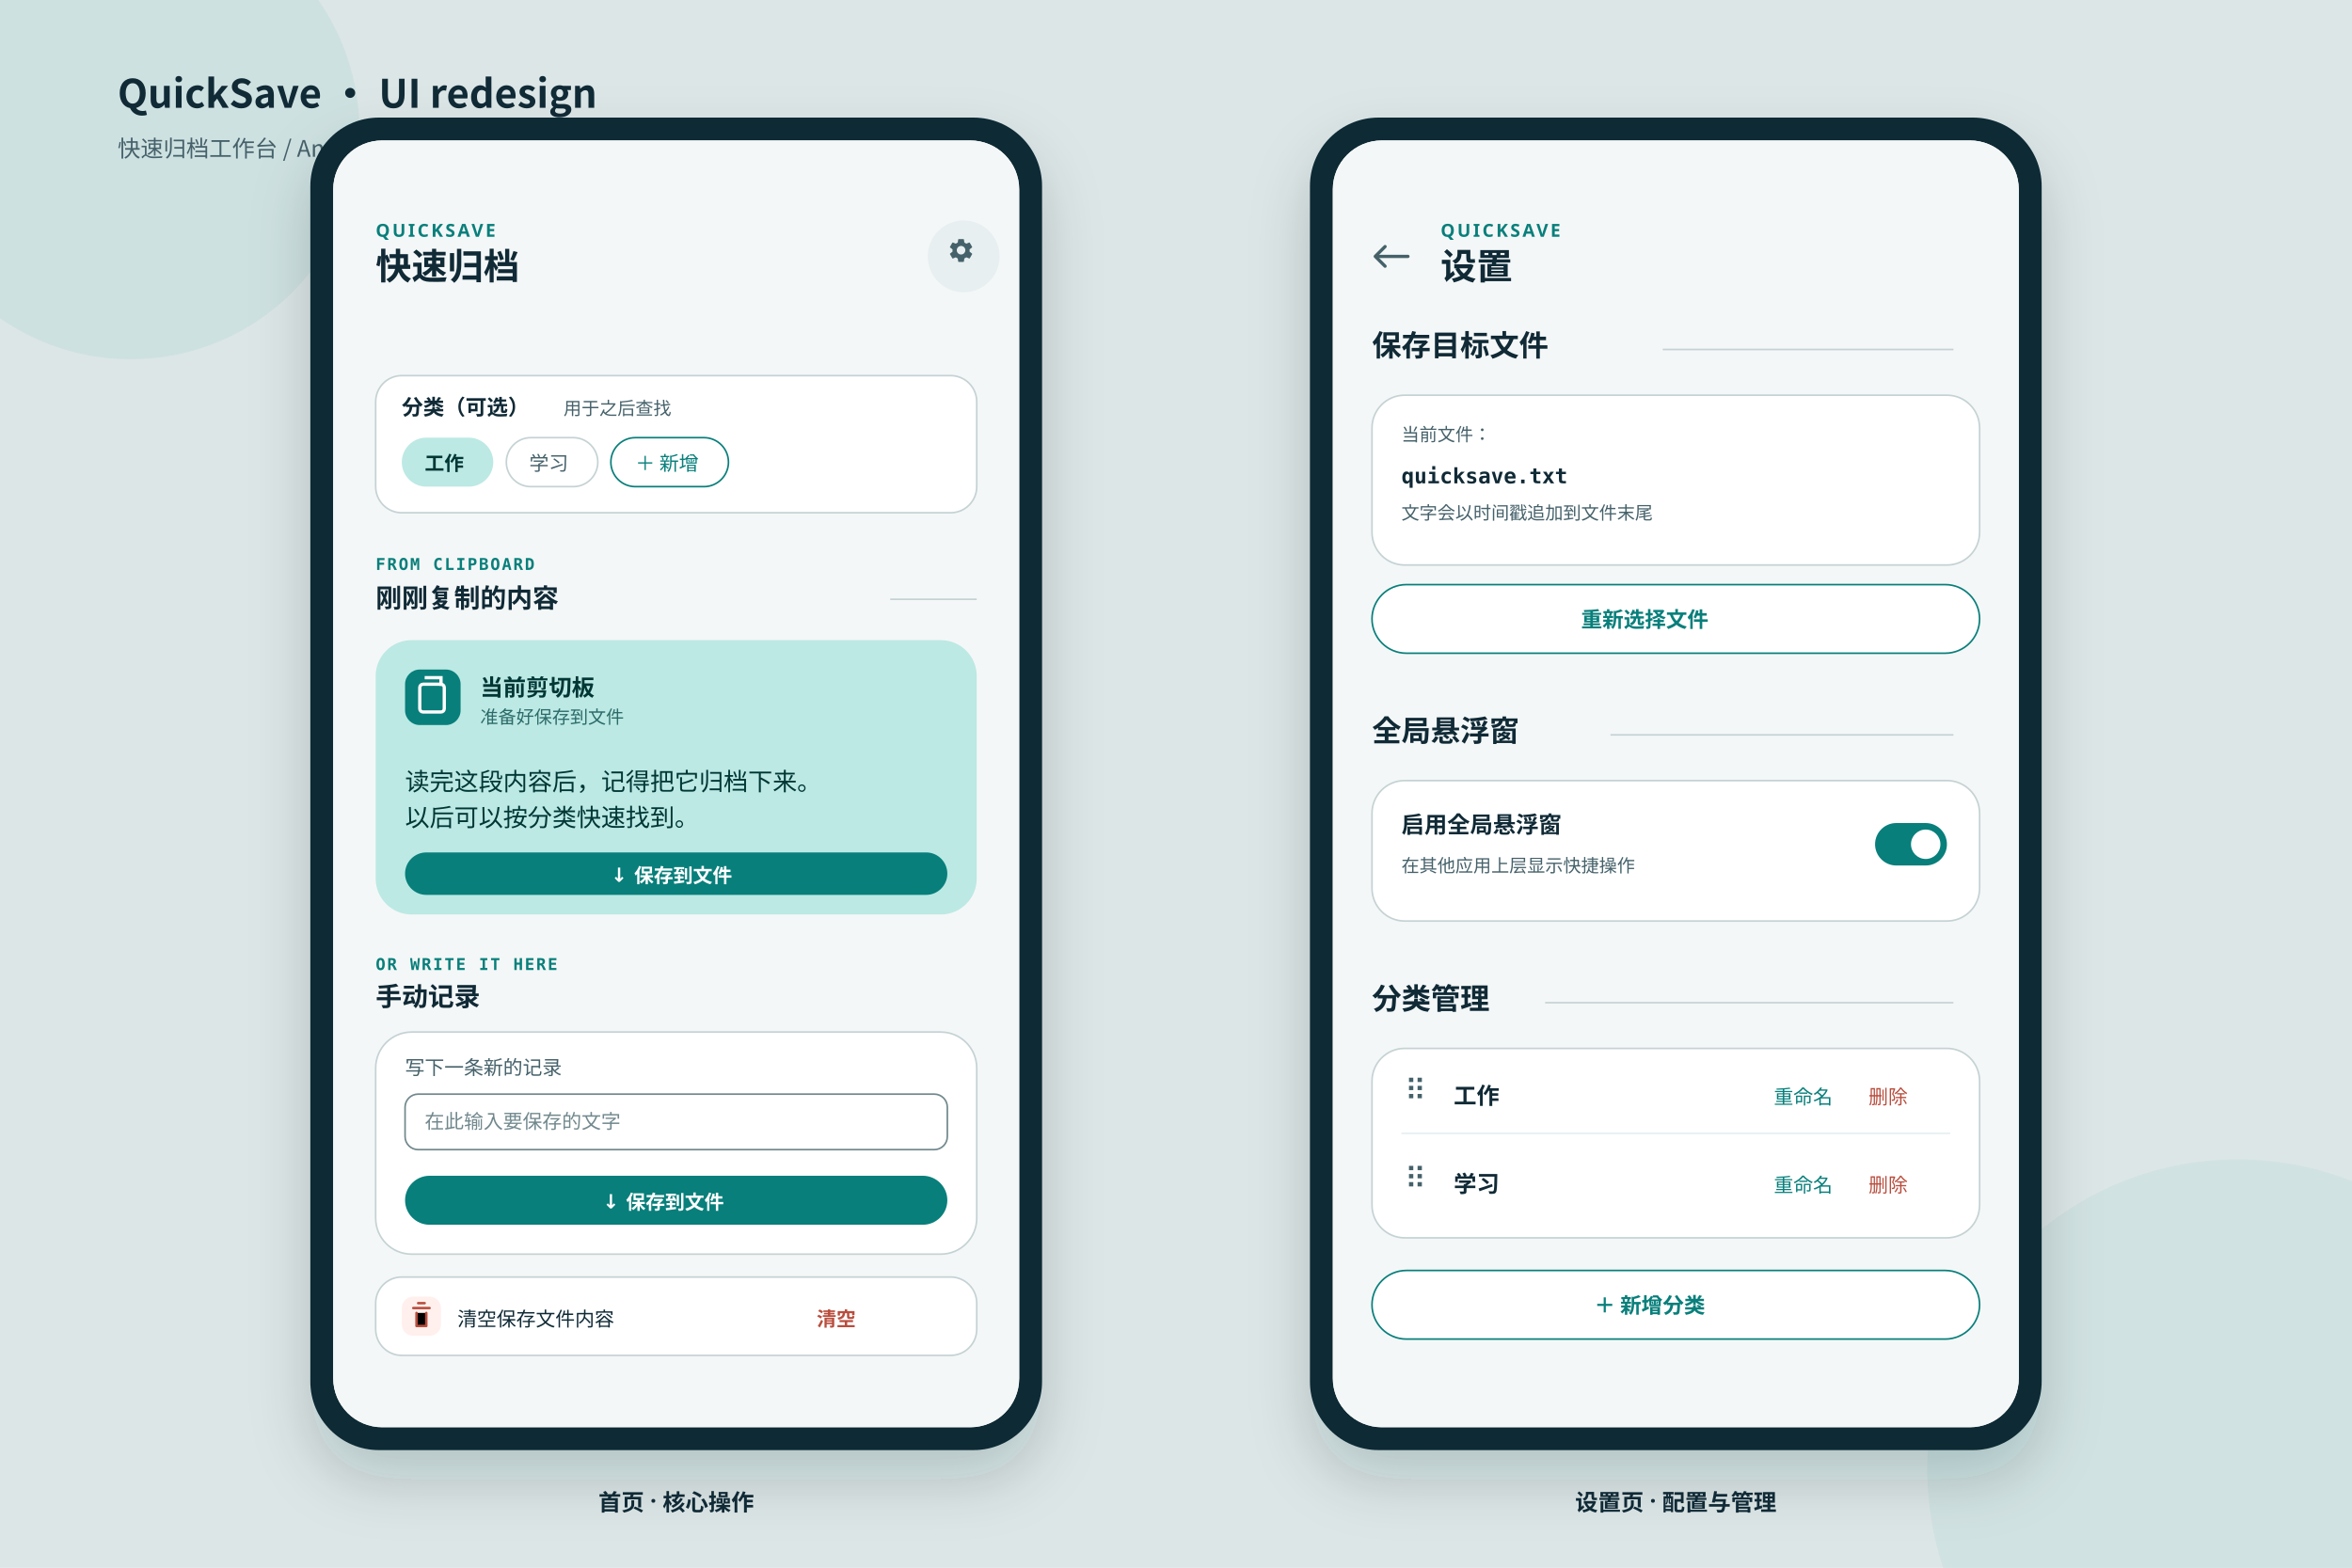
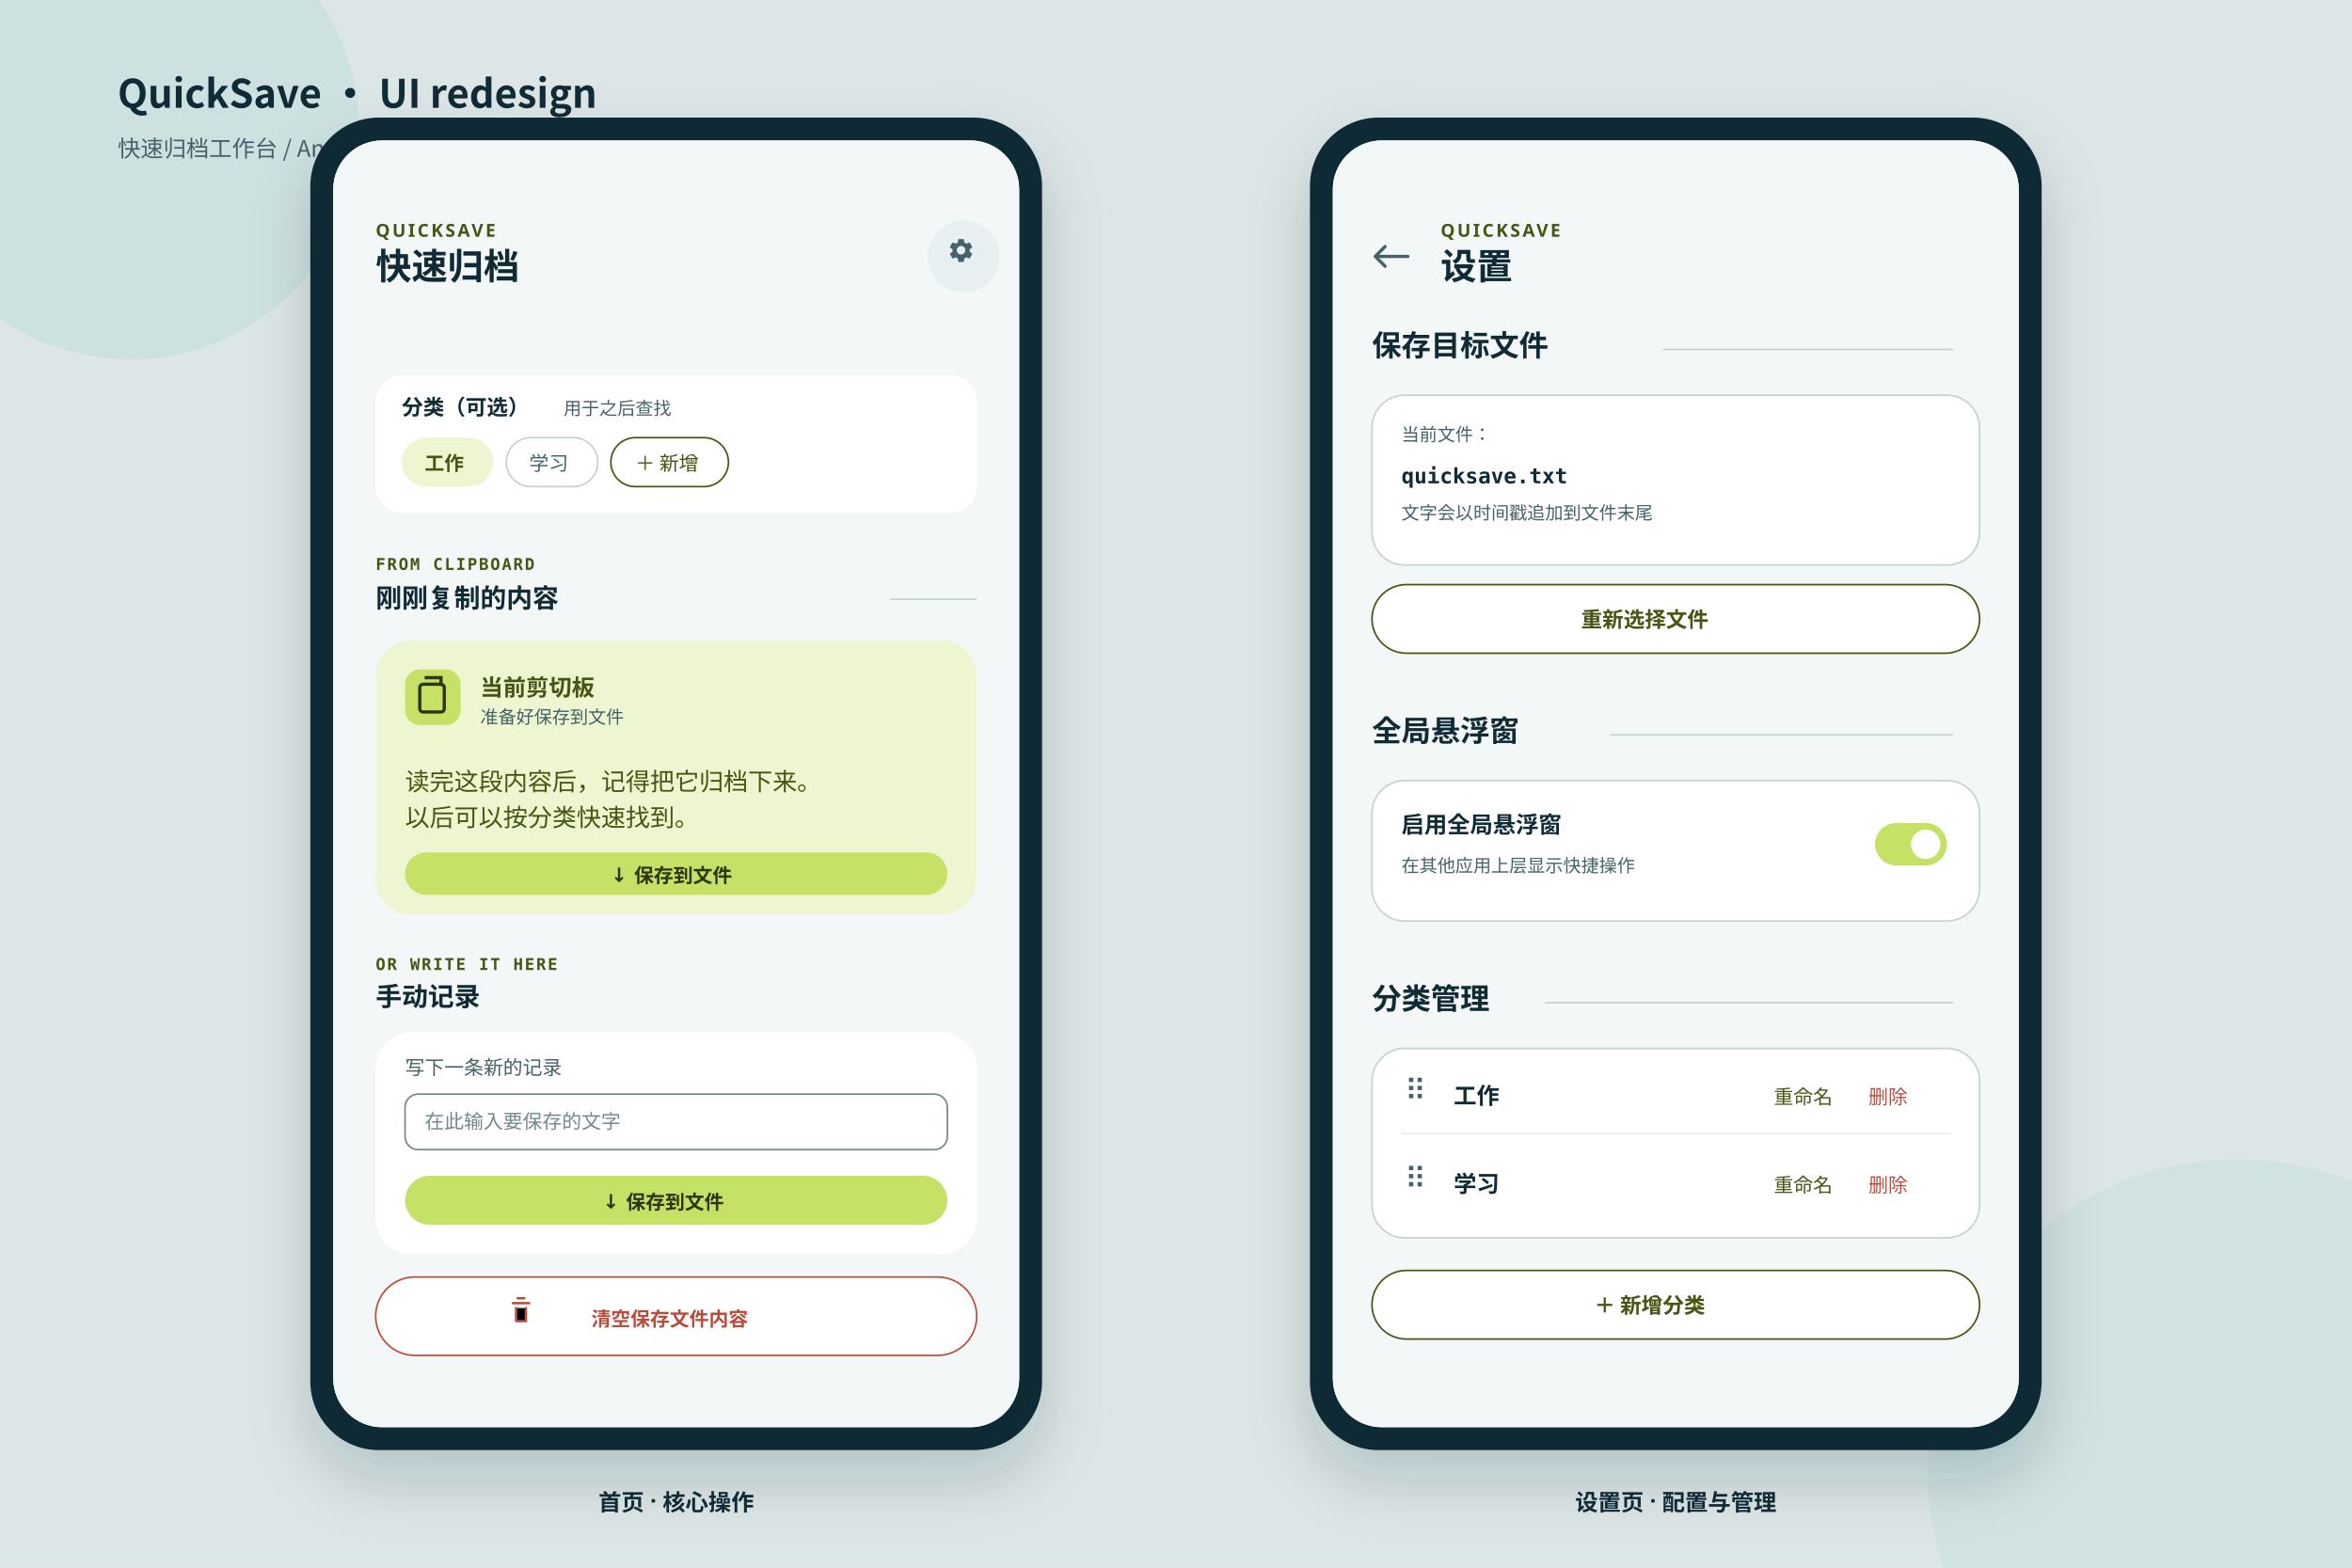
<svg xmlns="http://www.w3.org/2000/svg" width="1440" height="960" viewBox="0 0 1440 960">
  <defs>
    <filter id="shadow" x="-20%" y="-20%" width="140%" height="150%">
      <feDropShadow dx="0" dy="18" stdDeviation="18" flood-color="#102A36" flood-opacity=".18" />
    </filter>
    <filter id="soft" x="-20%" y="-20%" width="140%" height="150%">
      <feDropShadow dx="0" dy="6" stdDeviation="8" flood-color="#102A36" flood-opacity=".10" />
    </filter>
    <clipPath id="homeClip">
      <rect x="204" y="86" width="420" height="788" rx="30" />
    </clipPath>
    <clipPath id="settingsClip">
      <rect x="816" y="86" width="420" height="788" rx="30" />
    </clipPath>
  </defs>
  <rect width="1440" height="960" fill="#DCE6E7" />
  <circle cx="80" cy="80" r="140" fill="#C8DEDE" opacity=".7" />
  <circle cx="1370" cy="900" r="190" fill="#C8DEDE" opacity=".55" />
  <text x="72" y="66" font-family="PingFang SC, Noto Sans CJK SC, sans-serif" font-size="24" font-weight="700" fill="#102A36">QuickSave · UI redesign</text>
  <text x="72" y="96" font-family="PingFang SC, Noto Sans CJK SC, sans-serif" font-size="14" fill="#45616A">快速归档工作台 / Android Compose mockup</text>
  <rect x="190" y="72" width="448" height="816" rx="42" fill="#102A36" filter="url(#shadow)" />
  <rect x="204" y="86" width="420" height="788" rx="30" fill="#F4F7F7" />
  <rect x="358" y="98" width="112" height="24" rx="12" fill="#102A36" />
  <g clip-path="url(#homeClip)">
    <rect x="204" y="86" width="420" height="788" fill="#F4F7F7" />
-     <text x="230" y="145" font-family="PingFang SC, sans-serif" font-size="11" font-weight="700" letter-spacing="1.4" fill="#087F7B">QUICKSAVE</text>
+     <text x="230" y="145" font-family="PingFang SC, sans-serif" font-size="11" font-weight="700" letter-spacing="1.4" fill="#465511">QUICKSAVE</text>
    <text x="230" y="171" font-family="PingFang SC, sans-serif" font-size="22" font-weight="700" fill="#102A36">快速归档</text>
    <circle cx="590" cy="157" r="22" fill="#E7EFF0" />
    <path d="M19.43 12.98c.04-.32.07-.65.07-.98s-.02-.66-.07-.98l2.11-1.65c.19-.15.24-.42.12-.64l-2-3.46c-.12-.22-.37-.31-.6-.22l-2.49 1c-.52-.4-1.08-.73-1.69-.98L14.5 2.42C14.47 2.18 14.25 2 14 2h-4c-.25 0-.46.18-.5.42L9.12 5.07c-.61.25-1.17.59-1.69.98l-2.49-1c-.23-.08-.48 0-.6.22l-2 3.46c-.13.22-.07.49.12.64l2.11 1.65c-.04.32-.08.65-.08.98s.03.66.08.98l-2.11 1.65c-.19.15-.24.42-.12.64l2 3.46c.12.22.37.31.6.22l2.49-1c.52.4 1.08.73 1.69.98l.38 2.65c.04.24.25.42.5.42h4c.25 0 .46-.18.5-.42l.38-2.65c.61-.25 1.17-.58 1.69-.98l2.49 1c.23.08.48 0 .6-.22l2-3.46c.12-.22.07-.49-.12-.64zM12 15.5A3.5 3.5 0 1 1 12 8a3.5 3.5 0 0 1 0 7.5z" transform="translate(580 145) scale(.7)" fill="#45616A" />
-     <rect x="230" y="230" width="368" height="84" rx="16" fill="#FFFFFF" stroke="#C5D2D4" />
+     <rect x="230" y="230" width="368" height="84" rx="16" fill="#FFFFFF" />
    <text x="246" y="254" font-family="PingFang SC, sans-serif" font-size="13" font-weight="700" fill="#102A36">分类（可选）</text>
    <text x="345" y="254" font-family="PingFang SC, sans-serif" font-size="11" fill="#45616A">用于之后查找</text>
-     <rect x="246" y="268" width="56" height="30" rx="15" fill="#BCE9E4" />
-     <text x="260" y="288" font-family="PingFang SC, sans-serif" font-size="12" font-weight="700" fill="#003735">工作</text>
+     <rect x="246" y="268" width="56" height="30" rx="15" fill="#EDF6D0" />
+     <text x="260" y="288" font-family="PingFang SC, sans-serif" font-size="12" font-weight="700" fill="#465511">工作</text>
    <rect x="310" y="268" width="56" height="30" rx="15" fill="#FFFFFF" stroke="#C5D2D4" />
    <text x="324" y="288" font-family="PingFang SC, sans-serif" font-size="12" fill="#45616A">学习</text>
-     <rect x="374" y="268" width="72" height="30" rx="15" fill="#FFFFFF" stroke="#087F7B" />
-     <text x="389" y="288" font-family="PingFang SC, sans-serif" font-size="12" fill="#087F7B">＋ 新增</text>
-     <text x="230" y="349" font-family="monospace" font-size="10" font-weight="700" letter-spacing="1" fill="#087F7B">FROM CLIPBOARD</text>
+     <rect x="374" y="268" width="72" height="30" rx="15" fill="#FFFFFF" stroke="#465511" />
+     <text x="389" y="288" font-family="PingFang SC, sans-serif" font-size="12" fill="#465511">＋ 新增</text>
+     <text x="230" y="349" font-family="monospace" font-size="10" font-weight="700" letter-spacing="1" fill="#465511">FROM CLIPBOARD</text>
    <text x="230" y="372" font-family="PingFang SC, sans-serif" font-size="16" font-weight="700" fill="#102A36">刚刚复制的内容</text>
    <path d="M545 367h53" stroke="#C5D2D4" />
-     <rect x="230" y="392" width="368" height="168" rx="22" fill="#BCE9E4" />
-     <rect x="248" y="410" width="34" height="34" rx="9" fill="#087F7B" />
-     <rect x="257" y="419" width="15" height="17" rx="2" fill="none" stroke="#FFFFFF" stroke-width="2" />
-     <path d="M260 415h10v5" fill="none" stroke="#FFFFFF" stroke-width="2" />
-     <text x="294" y="426" font-family="PingFang SC, sans-serif" font-size="14" font-weight="700" fill="#003735">当前剪切板</text>
-     <text x="294" y="443" font-family="PingFang SC, sans-serif" font-size="11" fill="#2C6B69">准备好保存到文件</text>
-     <text x="248" y="484" font-family="PingFang SC, sans-serif" font-size="15" fill="#003735">读完这段内容后，记得把它归档下来。</text>
-     <text x="248" y="506" font-family="PingFang SC, sans-serif" font-size="15" fill="#003735">以后可以按分类快速找到。</text>
-     <rect x="248" y="522" width="332" height="26" rx="13" fill="#087F7B" />
-     <text x="374" y="540" font-family="PingFang SC, sans-serif" font-size="12" font-weight="700" fill="#FFFFFF">↓  保存到文件</text>
-     <text x="230" y="594" font-family="monospace" font-size="10" font-weight="700" letter-spacing="1" fill="#087F7B">OR WRITE IT HERE</text>
+     <rect x="230" y="392" width="368" height="168" rx="22" fill="#EDF6D0" />
+     <rect x="248" y="410" width="34" height="34" rx="9" fill="#C5E166" />
+     <rect x="257" y="419" width="15" height="17" rx="2" fill="none" stroke="#2D370B" stroke-width="2" />
+     <path d="M260 415h10v5" fill="none" stroke="#2D370B" stroke-width="2" />
+     <text x="294" y="426" font-family="PingFang SC, sans-serif" font-size="14" font-weight="700" fill="#465511">当前剪切板</text>
+     <text x="294" y="443" font-family="PingFang SC, sans-serif" font-size="11" fill="#45616A">准备好保存到文件</text>
+     <text x="248" y="484" font-family="PingFang SC, sans-serif" font-size="15" fill="#465511">读完这段内容后，记得把它归档下来。</text>
+     <text x="248" y="506" font-family="PingFang SC, sans-serif" font-size="15" fill="#465511">以后可以按分类快速找到。</text>
+     <rect x="248" y="522" width="332" height="26" rx="13" fill="#C5E166" />
+     <text x="374" y="540" font-family="PingFang SC, sans-serif" font-size="12" font-weight="700" fill="#2D370B">↓  保存到文件</text>
+     <text x="230" y="594" font-family="monospace" font-size="10" font-weight="700" letter-spacing="1" fill="#465511">OR WRITE IT HERE</text>
    <text x="230" y="616" font-family="PingFang SC, sans-serif" font-size="16" font-weight="700" fill="#102A36">手动记录</text>
-     <rect x="230" y="632" width="368" height="136" rx="22" fill="#FFFFFF" stroke="#C5D2D4" />
+     <rect x="230" y="632" width="368" height="136" rx="22" fill="#FFFFFF" />
    <text x="248" y="658" font-family="PingFang SC, sans-serif" font-size="12" fill="#45616A">写下一条新的记录</text>
    <rect x="248" y="670" width="332" height="34" rx="8" fill="#FFFFFF" stroke="#71888D" />
    <text x="260" y="691" font-family="PingFang SC, sans-serif" font-size="12" fill="#71888D">在此输入要保存的文字</text>
-     <rect x="248" y="720" width="332" height="30" rx="15" fill="#087F7B" />
-     <text x="369" y="740" font-family="PingFang SC, sans-serif" font-size="12" font-weight="700" fill="#FFFFFF">↓  保存到文件</text>
-     <rect x="230" y="782" width="368" height="48" rx="16" fill="#FFFFFF" stroke="#C5D2D4" />
-     <rect x="246" y="794" width="24" height="24" rx="7" fill="#FFF0ED" />
-     <path d="M253 801h10M255 804v8h6v-8M256 798h4" stroke="#B94D3D" stroke-width="1.5" stroke-linecap="round" stroke-linejoin="round" />
-     <text x="280" y="812" font-family="PingFang SC, sans-serif" font-size="12" fill="#102A36">清空保存文件内容</text>
-     <text x="500" y="812" font-family="PingFang SC, sans-serif" font-size="12" font-weight="700" fill="#B94D3D">清空</text>
+     <rect x="248" y="720" width="332" height="30" rx="15" fill="#C5E166" />
+     <text x="369" y="740" font-family="PingFang SC, sans-serif" font-size="12" font-weight="700" fill="#2D370B">↓  保存到文件</text>
+     <rect x="230" y="782" width="368" height="48" rx="24" fill="#FFFFFF" stroke="#B94D3D" />
+     <path d="M314 798h10M316 801v8h6v-8M317 795h4" stroke="#B94D3D" stroke-width="1.5" stroke-linecap="round" stroke-linejoin="round" />
+     <text x="362" y="812" font-family="PingFang SC, sans-serif" font-size="12" font-weight="700" fill="#B94D3D">清空保存文件内容</text>
  </g>
  <rect x="802" y="72" width="448" height="816" rx="42" fill="#102A36" filter="url(#shadow)" />
  <rect x="816" y="86" width="420" height="788" rx="30" fill="#F4F7F7" />
  <rect x="970" y="98" width="112" height="24" rx="12" fill="#102A36" />
  <g clip-path="url(#settingsClip)">
    <rect x="816" y="86" width="420" height="788" fill="#F4F7F7" />
    <path d="M844 157h18" stroke="#45616A" stroke-width="2" stroke-linecap="round" />
    <path d="M848 151l-6 6 6 6" fill="none" stroke="#45616A" stroke-width="2" stroke-linecap="round" stroke-linejoin="round" />
-     <text x="882" y="145" font-family="PingFang SC, sans-serif" font-size="11" font-weight="700" letter-spacing="1.4" fill="#087F7B">QUICKSAVE</text>
+     <text x="882" y="145" font-family="PingFang SC, sans-serif" font-size="11" font-weight="700" letter-spacing="1.4" fill="#465511">QUICKSAVE</text>
    <text x="882" y="171" font-family="PingFang SC, sans-serif" font-size="22" font-weight="700" fill="#102A36">设置</text>
    <text x="840" y="218" font-family="PingFang SC, sans-serif" font-size="18" font-weight="700" fill="#102A36">保存目标文件</text>
    <path d="M1018 214h178" stroke="#C5D2D4" />
    <rect x="840" y="242" width="372" height="104" rx="20" fill="#FFFFFF" stroke="#C5D2D4" />
    <text x="858" y="270" font-family="PingFang SC, sans-serif" font-size="11" fill="#45616A">当前文件：</text>
    <text x="858" y="296" font-family="monospace" font-size="13" font-weight="700" fill="#102A36">quicksave.txt</text>
    <text x="858" y="318" font-family="PingFang SC, sans-serif" font-size="11" fill="#45616A">文字会以时间戳追加到文件末尾</text>
-     <rect x="840" y="358" width="372" height="42" rx="21" fill="#FFFFFF" stroke="#087F7B" />
-     <text x="968" y="384" font-family="PingFang SC, sans-serif" font-size="13" font-weight="700" fill="#087F7B">重新选择文件</text>
+     <rect x="840" y="358" width="372" height="42" rx="21" fill="#FFFFFF" stroke="#465511" />
+     <text x="968" y="384" font-family="PingFang SC, sans-serif" font-size="13" font-weight="700" fill="#465511">重新选择文件</text>
    <text x="840" y="454" font-family="PingFang SC, sans-serif" font-size="18" font-weight="700" fill="#102A36">全局悬浮窗</text>
    <path d="M986 450h210" stroke="#C5D2D4" />
    <rect x="840" y="478" width="372" height="86" rx="20" fill="#FFFFFF" stroke="#C5D2D4" />
    <text x="858" y="510" font-family="PingFang SC, sans-serif" font-size="14" font-weight="700" fill="#102A36">启用全局悬浮窗</text>
    <text x="858" y="534" font-family="PingFang SC, sans-serif" font-size="11" fill="#45616A">在其他应用上层显示快捷操作</text>
-     <rect x="1148" y="504" width="44" height="26" rx="13" fill="#087F7B" />
+     <rect x="1148" y="504" width="44" height="26" rx="13" fill="#C5E166" />
    <circle cx="1179" cy="517" r="9" fill="#FFFFFF" />
    <text x="840" y="618" font-family="PingFang SC, sans-serif" font-size="18" font-weight="700" fill="#102A36">分类管理</text>
    <path d="M946 614h250" stroke="#C5D2D4" />
    <rect x="840" y="642" width="372" height="116" rx="20" fill="#FFFFFF" stroke="#C5D2D4" />
    <text x="860" y="674" font-family="sans-serif" font-size="18" fill="#45616A">⠿</text>
    <text x="890" y="676" font-family="PingFang SC, sans-serif" font-size="14" font-weight="700" fill="#102A36">工作</text>
-     <text x="1086" y="676" font-family="PingFang SC, sans-serif" font-size="12" fill="#087F7B">重命名</text>
+     <text x="1086" y="676" font-family="PingFang SC, sans-serif" font-size="12" fill="#465511">重命名</text>
    <text x="1144" y="676" font-family="PingFang SC, sans-serif" font-size="12" fill="#B94D3D">删除</text>
    <path d="M858 694h336" stroke="#E7EFF0" />
    <text x="860" y="728" font-family="sans-serif" font-size="18" fill="#45616A">⠿</text>
    <text x="890" y="730" font-family="PingFang SC, sans-serif" font-size="14" font-weight="700" fill="#102A36">学习</text>
-     <text x="1086" y="730" font-family="PingFang SC, sans-serif" font-size="12" fill="#087F7B">重命名</text>
+     <text x="1086" y="730" font-family="PingFang SC, sans-serif" font-size="12" fill="#465511">重命名</text>
    <text x="1144" y="730" font-family="PingFang SC, sans-serif" font-size="12" fill="#B94D3D">删除</text>
-     <rect x="840" y="778" width="372" height="42" rx="21" fill="#FFFFFF" stroke="#087F7B" />
-     <text x="976" y="804" font-family="PingFang SC, sans-serif" font-size="13" font-weight="700" fill="#087F7B">＋ 新增分类</text>
+     <rect x="840" y="778" width="372" height="42" rx="21" fill="#FFFFFF" stroke="#465511" />
+     <text x="976" y="804" font-family="PingFang SC, sans-serif" font-size="13" font-weight="700" fill="#465511">＋ 新增分类</text>
  </g>
  <text x="414" y="925" text-anchor="middle" font-family="PingFang SC, sans-serif" font-size="14" font-weight="700" fill="#102A36">首页 · 核心操作</text>
  <text x="1026" y="925" text-anchor="middle" font-family="PingFang SC, sans-serif" font-size="14" font-weight="700" fill="#102A36">设置页 · 配置与管理</text>
</svg>
